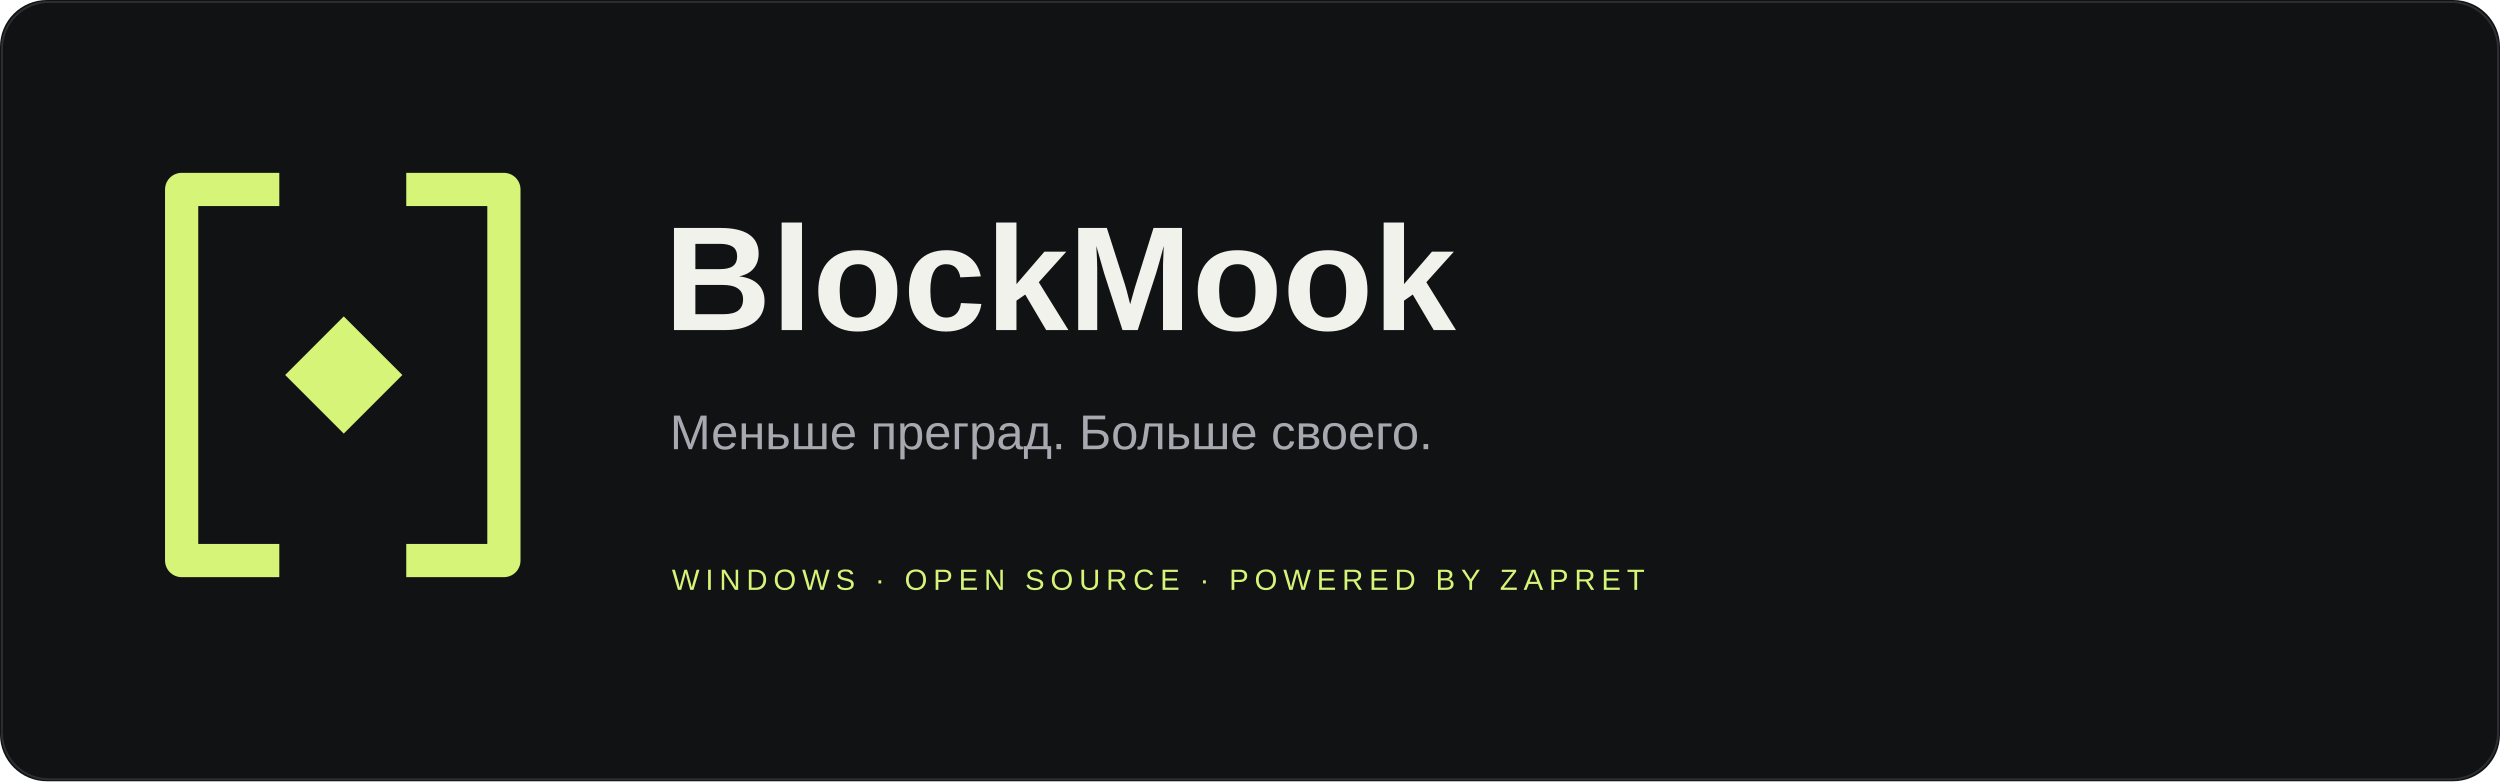
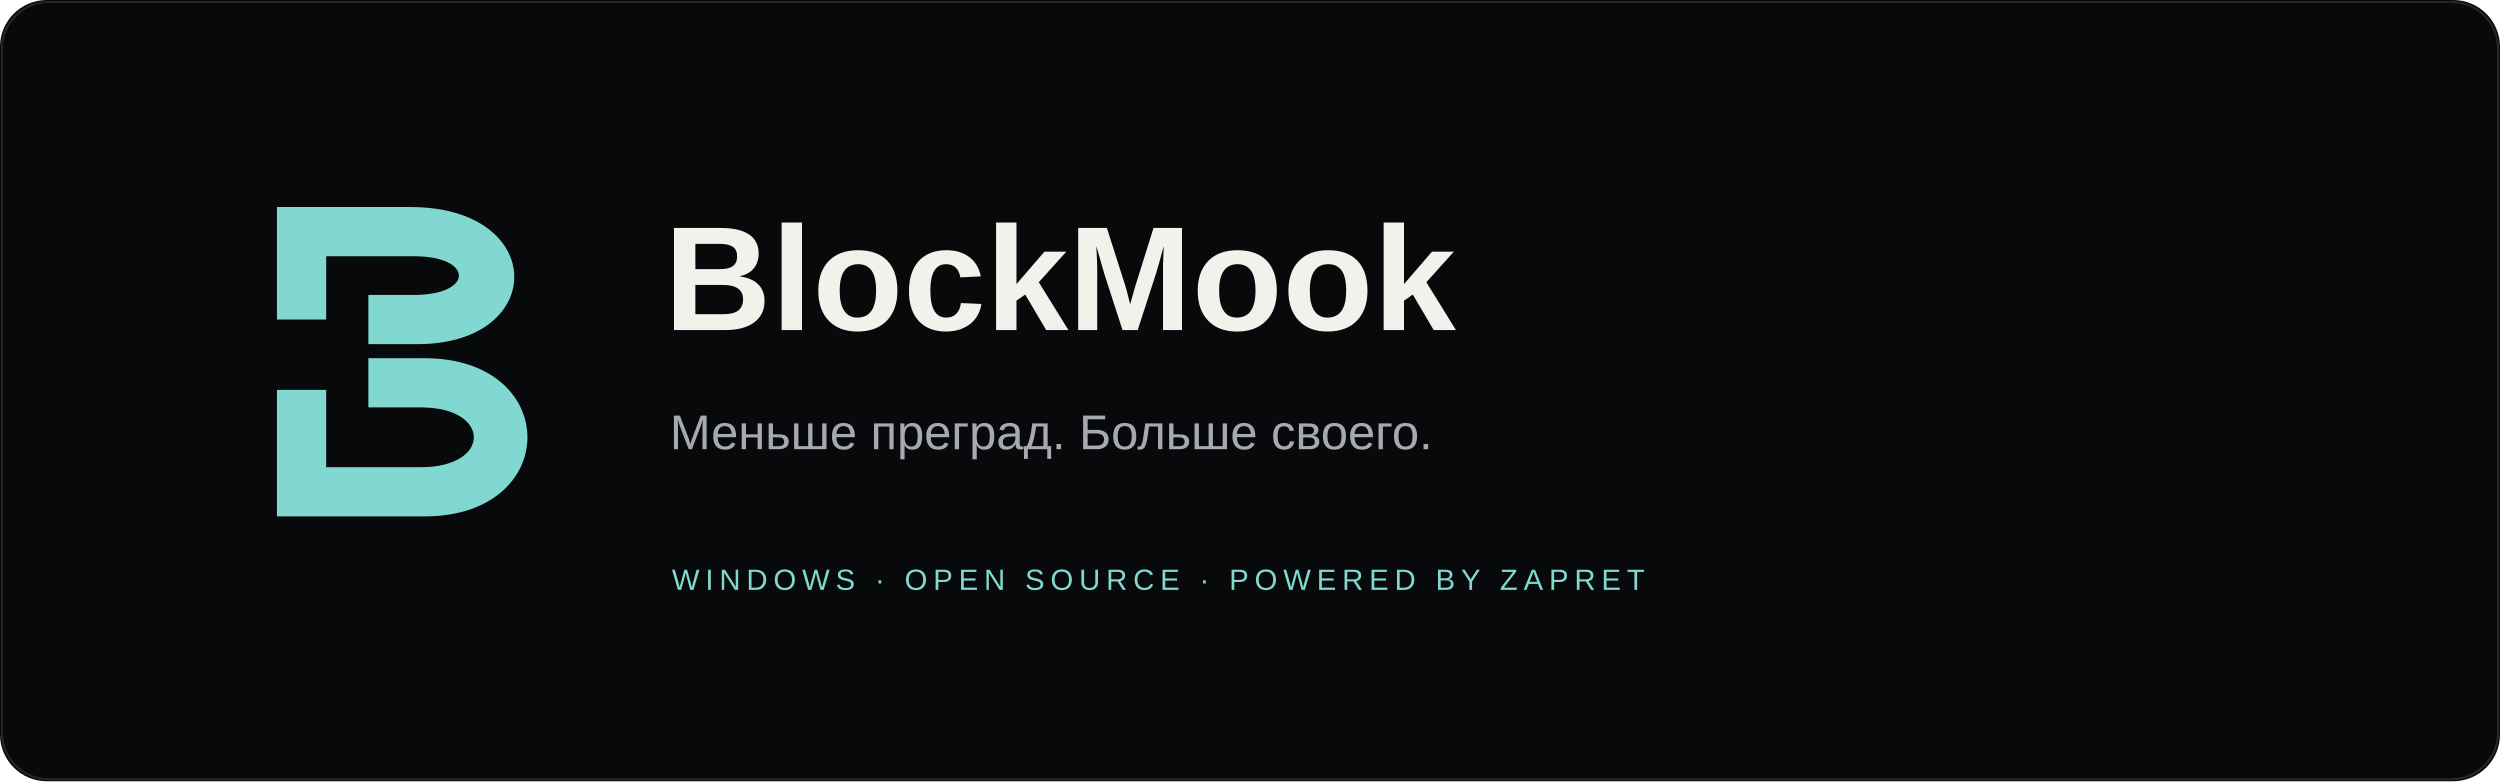
<svg xmlns="http://www.w3.org/2000/svg" width="1280" height="400" viewBox="0 0 1280 400">
-   <rect width="1280" height="400" rx="24" fill="#111214" />
-   <rect x="1" y="1" width="1278" height="398" rx="24" fill="none" stroke="#2C2E32" />
-   <g transform="translate(78 92)">
-     <path d="M65 5H15v190h50M130 5h50v190h-50" fill="none" stroke="#D6F578" stroke-width="17" stroke-linejoin="round" />
-     <path d="m98 70 30 30-30 30-30-30Z" fill="#D6F578" />
+   <rect width="1280" height="400" rx="24" fill="#08090A" />
+   <rect x="1" y="1" width="1278" height="398" rx="24" fill="none" stroke="#25282B" />
+   <g transform="translate(95 70) scale(1.8)">
+     <path d="M26,20 H64 C103,20 103,59 66,59 H52 V45 H65 C82,45 82,34 65,34 H40 V52 H26 Z M26,72 H40 V94 H67 C87,94 87,77 67,77 H52 V63 H68 C107,63 107,108 68,108 H26 Z" fill="#81D8D0" />
  </g>
  <text x="340" y="169" fill="#F2F2ED" font-family="Segoe UI,Arial,sans-serif" font-size="76" font-weight="700">BlockMook</text>
  <text x="343" y="230" fill="#A6A9AF" font-family="Segoe UI,Arial,sans-serif" font-size="25">Меньше преград. Больше своего.</text>
-   <text x="344" y="302" fill="#D6F578" font-family="Segoe UI,Arial,sans-serif" font-size="15" letter-spacing="3">WINDOWS · OPEN SOURCE · POWERED BY ZAPRET</text>
+   <text x="344" y="302" fill="#81D8D0" font-family="Segoe UI,Arial,sans-serif" font-size="15" letter-spacing="3">WINDOWS · OPEN SOURCE · POWERED BY ZAPRET</text>
</svg>
